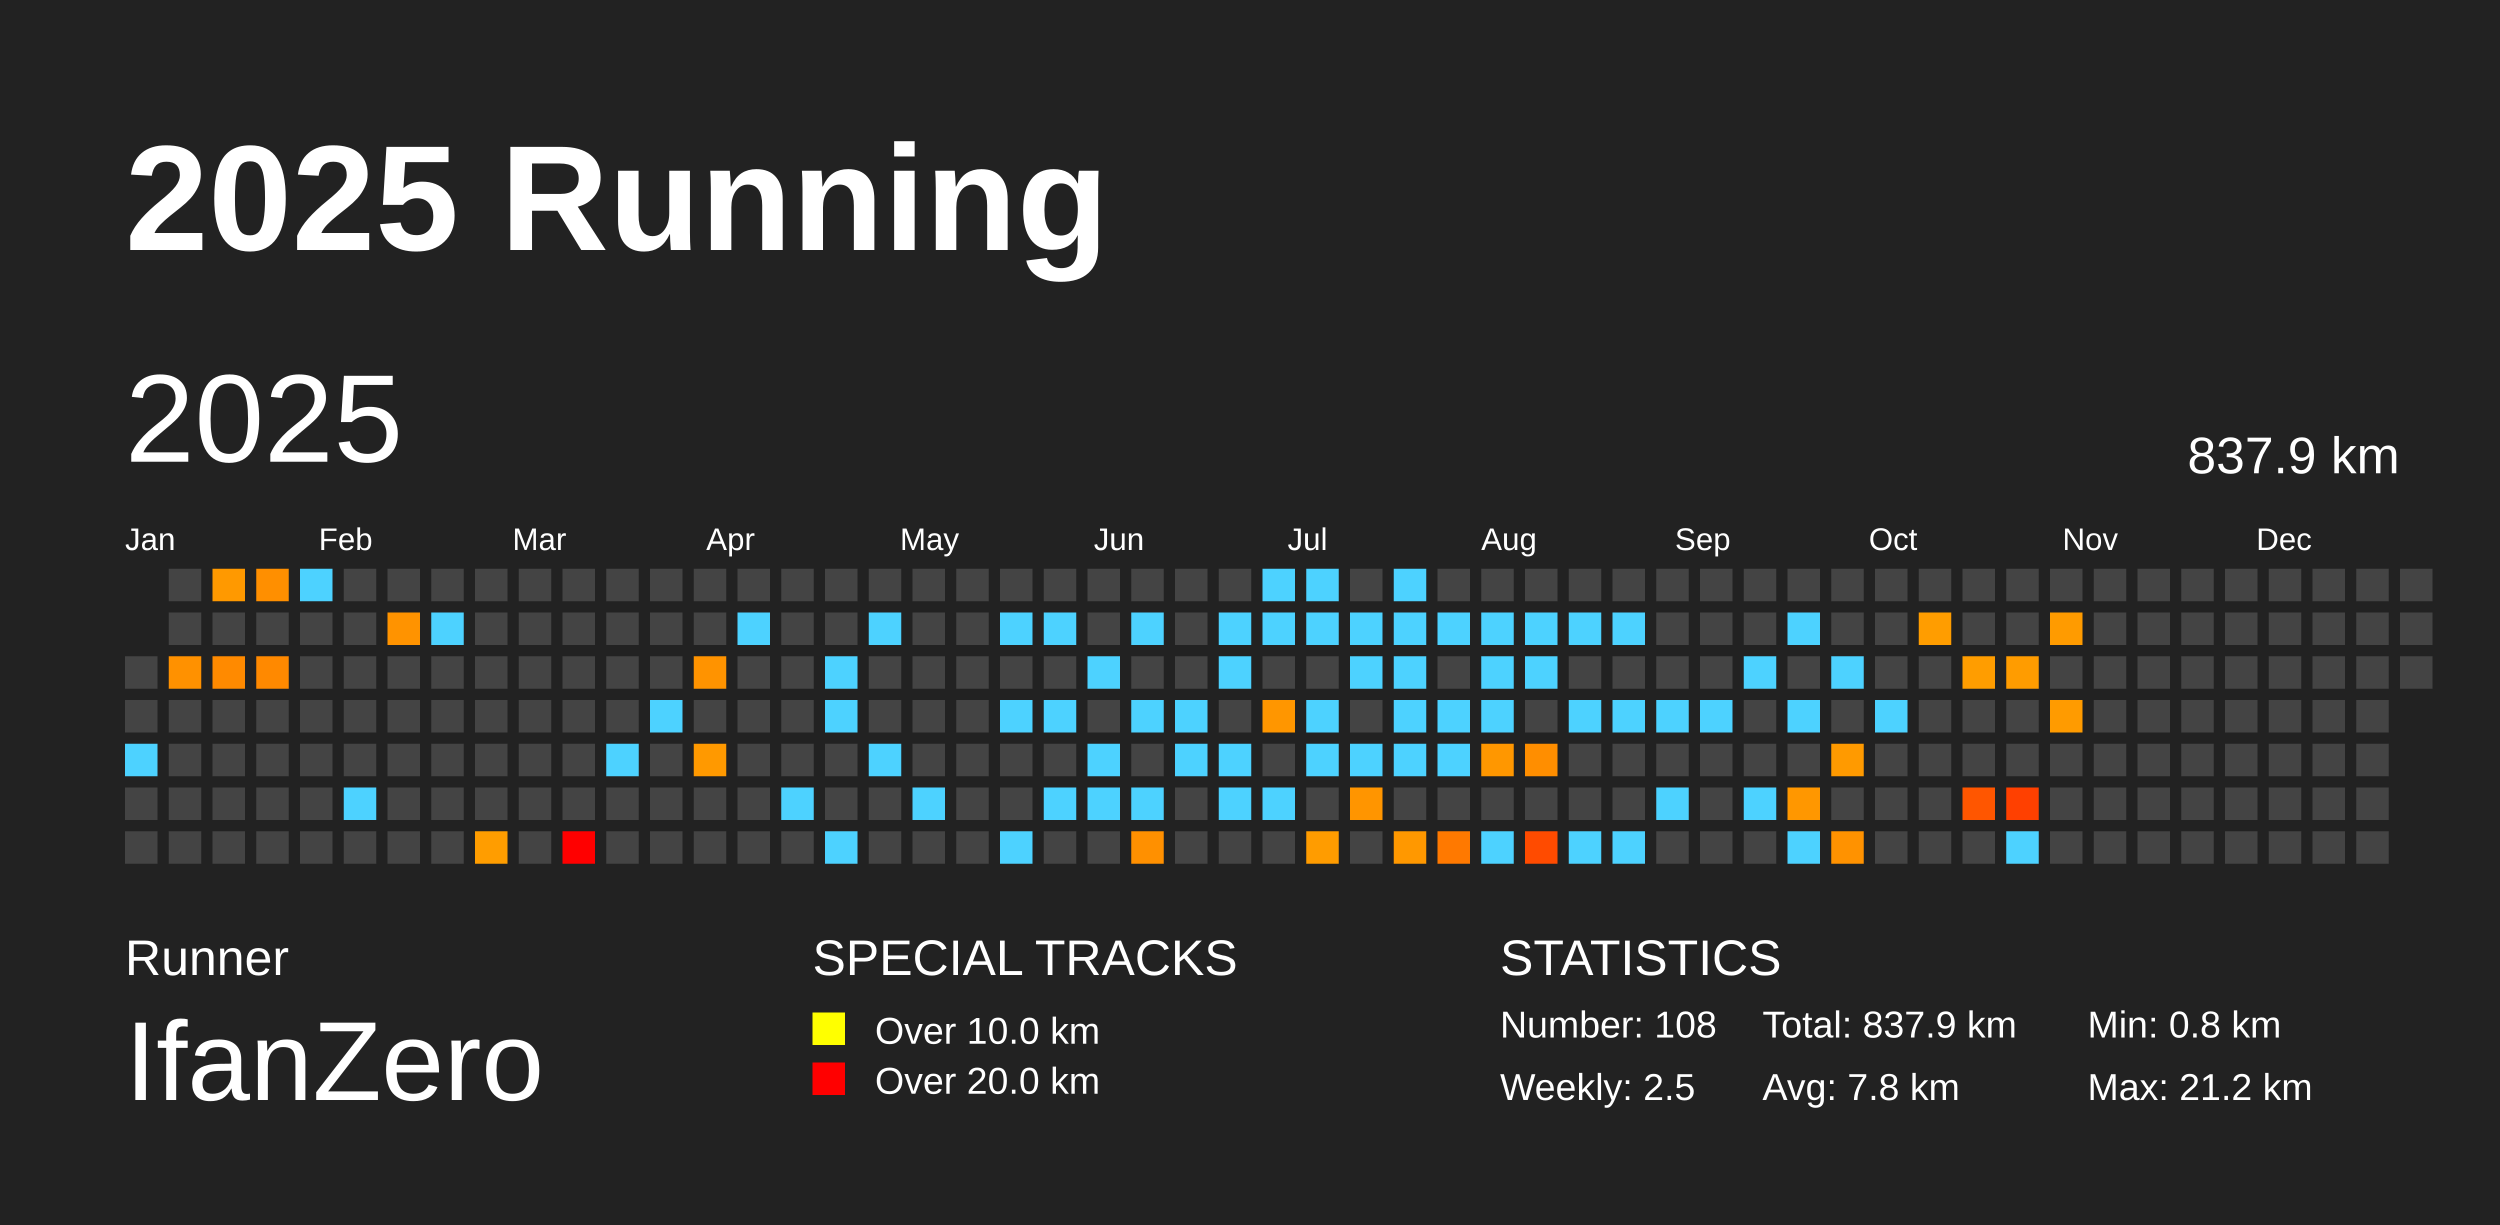
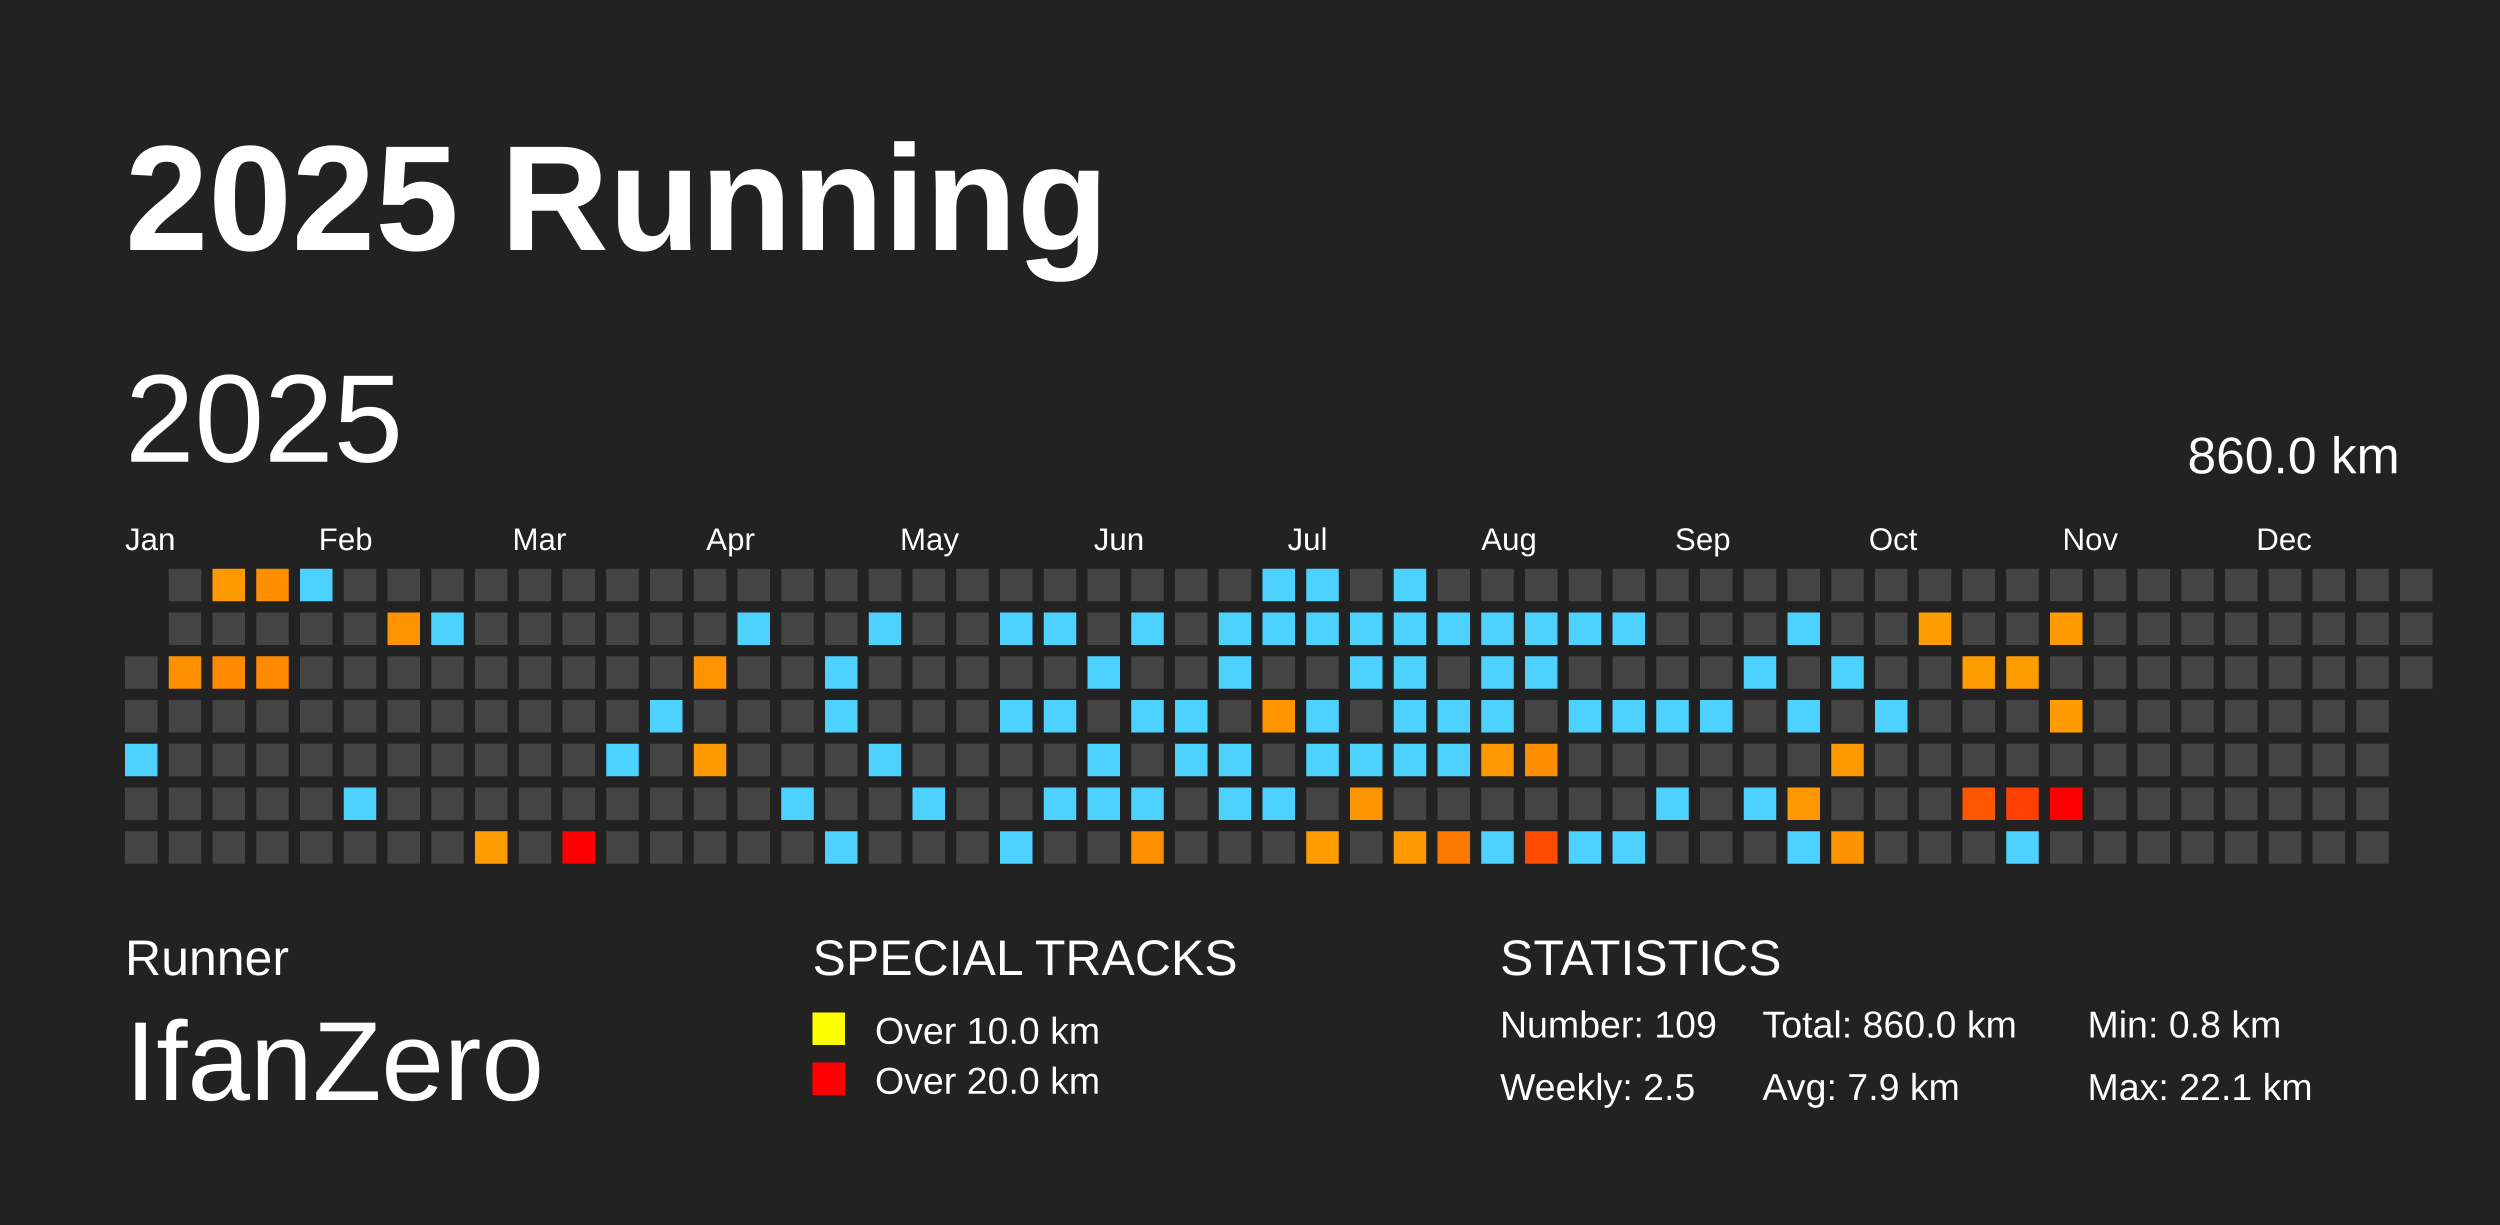
<svg xmlns="http://www.w3.org/2000/svg" baseProfile="full" height="98mm" version="1.1" viewBox="0,0,200,98" width="200mm">
  <defs />
  <rect fill="#222222" height="98" width="200" x="0" y="0" />
  <text fill="#FFFFFF" style="font-size:12px; font-family:Arial; font-weight:bold;" x="10" y="20">2025 Running</text>
  <text fill="#FFFFFF" style="font-size:4px; font-family:Arial" x="10" y="78">Runner</text>
  <text fill="#FFFFFF" style="font-size:9px; font-family:Arial" x="10" y="88">IfanZero</text>
  <text fill="#FFFFFF" style="font-size:4px; font-family:Arial" x="65" y="78">SPECIAL TRACKS</text>
  <rect fill="yellow" height="2.6" width="2.6" x="65" y="81" />
  <text fill="#FFFFFF" style="font-size:3px; font-family:Arial" x="70" y="83.5">Over 10.0 km</text>
  <rect fill="red" height="2.6" width="2.6" x="65" y="85" />
  <text fill="#FFFFFF" style="font-size:3px; font-family:Arial" x="70" y="87.5">Over 20.0 km</text>
  <text fill="#FFFFFF" style="font-size:4px; font-family:Arial" x="120" y="78">STATISTICS</text>
-   <text fill="#FFFFFF" style="font-size:3px; font-family:Arial" x="120" y="83">Number: 108</text>
+   <text fill="#FFFFFF" style="font-size:3px; font-family:Arial" x="120" y="83">Number: 109</text>
  <text fill="#FFFFFF" style="font-size:3px; font-family:Arial" x="120" y="88">Weekly: 2.5</text>
-   <text fill="#FFFFFF" style="font-size:3px; font-family:Arial" x="141" y="83">Total: 837.9 km</text>
-   <text fill="#FFFFFF" style="font-size:3px; font-family:Arial" x="141" y="88">Avg: 7.8 km</text>
+   <text fill="#FFFFFF" style="font-size:3px; font-family:Arial" x="141" y="83">Total: 860.0 km</text>
+   <text fill="#FFFFFF" style="font-size:3px; font-family:Arial" x="141" y="88">Avg: 7.9 km</text>
  <text fill="#FFFFFF" style="font-size:3px; font-family:Arial" x="167" y="83">Min: 0.8 km</text>
-   <text fill="#FFFFFF" style="font-size:3px; font-family:Arial" x="167" y="88">Max: 21.2 km</text>
+   <text fill="#FFFFFF" style="font-size:3px; font-family:Arial" x="167" y="88">Max: 22.1 km</text>
  <text dominant-baseline="hanging" fill="#FFFFFF" style="font-size:10.0px; font-family:Arial;" x="10" y="30">2025</text>
-   <text dominant-baseline="hanging" fill="#FFFFFF" style="font-size:4.125px; font-family:Arial;" x="175" y="35">837.9 km</text>
+   <text dominant-baseline="hanging" fill="#FFFFFF" style="font-size:4.125px; font-family:Arial;" x="175" y="35">860.0 km</text>
  <text fill="#FFFFFF" style="font-size:2.5px; font-family:Arial" x="10.0" y="44">Jan</text>
  <text fill="#FFFFFF" style="font-size:2.5px; font-family:Arial" x="25.5" y="44">Feb</text>
  <text fill="#FFFFFF" style="font-size:2.5px; font-family:Arial" x="41.0" y="44">Mar</text>
  <text fill="#FFFFFF" style="font-size:2.5px; font-family:Arial" x="56.5" y="44">Apr</text>
  <text fill="#FFFFFF" style="font-size:2.5px; font-family:Arial" x="72.0" y="44">May</text>
  <text fill="#FFFFFF" style="font-size:2.5px; font-family:Arial" x="87.5" y="44">Jun</text>
  <text fill="#FFFFFF" style="font-size:2.5px; font-family:Arial" x="103.0" y="44">Jul</text>
  <text fill="#FFFFFF" style="font-size:2.5px; font-family:Arial" x="118.5" y="44">Aug</text>
  <text fill="#FFFFFF" style="font-size:2.5px; font-family:Arial" x="134.0" y="44">Sep</text>
  <text fill="#FFFFFF" style="font-size:2.5px; font-family:Arial" x="149.5" y="44">Oct</text>
  <text fill="#FFFFFF" style="font-size:2.5px; font-family:Arial" x="165.0" y="44">Nov</text>
  <text fill="#FFFFFF" style="font-size:2.5px; font-family:Arial" x="180.5" y="44">Dec</text>
  <rect fill="#444444" height="2.6" width="2.6" x="10.0" y="52.5" />
  <rect fill="#444444" height="2.6" width="2.6" x="10.0" y="56.0" />
  <rect fill="#4dd2ff" height="2.6" width="2.6" x="10.0" y="59.5" />
  <rect fill="#444444" height="2.6" width="2.6" x="10.0" y="63.0" />
  <rect fill="#444444" height="2.6" width="2.6" x="10.0" y="66.5" />
  <rect fill="#444444" height="2.6" width="2.6" x="13.5" y="45.5" />
  <rect fill="#444444" height="2.6" width="2.6" x="13.5" y="49.0" />
  <rect fill="#ff9100" height="2.6" width="2.6" x="13.5" y="52.5" />
  <rect fill="#444444" height="2.6" width="2.6" x="13.5" y="56.0" />
  <rect fill="#444444" height="2.6" width="2.6" x="13.5" y="59.5" />
  <rect fill="#444444" height="2.6" width="2.6" x="13.5" y="63.0" />
  <rect fill="#444444" height="2.6" width="2.6" x="13.5" y="66.5" />
  <rect fill="#ff9900" height="2.6" width="2.6" x="17.0" y="45.5" />
  <rect fill="#444444" height="2.6" width="2.6" x="17.0" y="49.0" />
  <rect fill="#ff8a00" height="2.6" width="2.6" x="17.0" y="52.5" />
  <rect fill="#444444" height="2.6" width="2.6" x="17.0" y="56.0" />
  <rect fill="#444444" height="2.6" width="2.6" x="17.0" y="59.5" />
  <rect fill="#444444" height="2.6" width="2.6" x="17.0" y="63.0" />
  <rect fill="#444444" height="2.6" width="2.6" x="17.0" y="66.5" />
  <rect fill="#ff8f00" height="2.6" width="2.6" x="20.5" y="45.5" />
  <rect fill="#444444" height="2.6" width="2.6" x="20.5" y="49.0" />
  <rect fill="#ff8900" height="2.6" width="2.6" x="20.5" y="52.5" />
  <rect fill="#444444" height="2.6" width="2.6" x="20.5" y="56.0" />
  <rect fill="#444444" height="2.6" width="2.6" x="20.5" y="59.5" />
  <rect fill="#444444" height="2.6" width="2.6" x="20.5" y="63.0" />
  <rect fill="#444444" height="2.6" width="2.6" x="20.5" y="66.5" />
  <rect fill="#4dd2ff" height="2.6" width="2.6" x="24.0" y="45.5" />
  <rect fill="#444444" height="2.6" width="2.6" x="24.0" y="49.0" />
  <rect fill="#444444" height="2.6" width="2.6" x="24.0" y="52.5" />
  <rect fill="#444444" height="2.6" width="2.6" x="24.0" y="56.0" />
  <rect fill="#444444" height="2.6" width="2.6" x="24.0" y="59.5" />
  <rect fill="#444444" height="2.6" width="2.6" x="24.0" y="63.0" />
  <rect fill="#444444" height="2.6" width="2.6" x="24.0" y="66.5" />
  <rect fill="#444444" height="2.6" width="2.6" x="27.5" y="45.5" />
  <rect fill="#444444" height="2.6" width="2.6" x="27.5" y="49.0" />
  <rect fill="#444444" height="2.6" width="2.6" x="27.5" y="52.5" />
  <rect fill="#444444" height="2.6" width="2.6" x="27.5" y="56.0" />
  <rect fill="#444444" height="2.6" width="2.6" x="27.5" y="59.5" />
  <rect fill="#4dd2ff" height="2.6" width="2.6" x="27.5" y="63.0" />
  <rect fill="#444444" height="2.6" width="2.6" x="27.5" y="66.5" />
  <rect fill="#444444" height="2.6" width="2.6" x="31.0" y="45.5" />
  <rect fill="#ff9300" height="2.6" width="2.6" x="31.0" y="49.0" />
  <rect fill="#444444" height="2.6" width="2.6" x="31.0" y="52.5" />
  <rect fill="#444444" height="2.6" width="2.6" x="31.0" y="56.0" />
  <rect fill="#444444" height="2.6" width="2.6" x="31.0" y="59.5" />
  <rect fill="#444444" height="2.6" width="2.6" x="31.0" y="63.0" />
  <rect fill="#444444" height="2.6" width="2.6" x="31.0" y="66.5" />
  <rect fill="#444444" height="2.6" width="2.6" x="34.5" y="45.5" />
  <rect fill="#4dd2ff" height="2.6" width="2.6" x="34.5" y="49.0" />
  <rect fill="#444444" height="2.6" width="2.6" x="34.5" y="52.5" />
  <rect fill="#444444" height="2.6" width="2.6" x="34.5" y="56.0" />
  <rect fill="#444444" height="2.6" width="2.6" x="34.5" y="59.5" />
  <rect fill="#444444" height="2.6" width="2.6" x="34.5" y="63.0" />
  <rect fill="#444444" height="2.6" width="2.6" x="34.5" y="66.5" />
  <rect fill="#444444" height="2.6" width="2.6" x="38.0" y="45.5" />
  <rect fill="#444444" height="2.6" width="2.6" x="38.0" y="49.0" />
  <rect fill="#444444" height="2.6" width="2.6" x="38.0" y="52.5" />
  <rect fill="#444444" height="2.6" width="2.6" x="38.0" y="56.0" />
  <rect fill="#444444" height="2.6" width="2.6" x="38.0" y="59.5" />
  <rect fill="#444444" height="2.6" width="2.6" x="38.0" y="63.0" />
  <rect fill="#ff9d00" height="2.6" width="2.6" x="38.0" y="66.5" />
  <rect fill="#444444" height="2.6" width="2.6" x="41.5" y="45.5" />
  <rect fill="#444444" height="2.6" width="2.6" x="41.5" y="49.0" />
  <rect fill="#444444" height="2.6" width="2.6" x="41.5" y="52.5" />
  <rect fill="#444444" height="2.6" width="2.6" x="41.5" y="56.0" />
  <rect fill="#444444" height="2.6" width="2.6" x="41.5" y="59.5" />
  <rect fill="#444444" height="2.6" width="2.6" x="41.5" y="63.0" />
  <rect fill="#444444" height="2.6" width="2.6" x="41.5" y="66.5" />
  <rect fill="#444444" height="2.6" width="2.6" x="45.0" y="45.5" />
  <rect fill="#444444" height="2.6" width="2.6" x="45.0" y="49.0" />
  <rect fill="#444444" height="2.6" width="2.6" x="45.0" y="52.5" />
  <rect fill="#444444" height="2.6" width="2.6" x="45.0" y="56.0" />
  <rect fill="#444444" height="2.6" width="2.6" x="45.0" y="59.5" />
  <rect fill="#444444" height="2.6" width="2.6" x="45.0" y="63.0" />
  <rect fill="red" height="2.6" width="2.6" x="45.0" y="66.5" />
  <rect fill="#444444" height="2.6" width="2.6" x="48.5" y="45.5" />
  <rect fill="#444444" height="2.6" width="2.6" x="48.5" y="49.0" />
  <rect fill="#444444" height="2.6" width="2.6" x="48.5" y="52.5" />
  <rect fill="#444444" height="2.6" width="2.6" x="48.5" y="56.0" />
  <rect fill="#4dd2ff" height="2.6" width="2.6" x="48.5" y="59.5" />
  <rect fill="#444444" height="2.6" width="2.6" x="48.5" y="63.0" />
  <rect fill="#444444" height="2.6" width="2.6" x="48.5" y="66.5" />
  <rect fill="#444444" height="2.6" width="2.6" x="52.0" y="45.5" />
  <rect fill="#444444" height="2.6" width="2.6" x="52.0" y="49.0" />
  <rect fill="#444444" height="2.6" width="2.6" x="52.0" y="52.5" />
  <rect fill="#4dd2ff" height="2.6" width="2.6" x="52.0" y="56.0" />
  <rect fill="#444444" height="2.6" width="2.6" x="52.0" y="59.5" />
  <rect fill="#444444" height="2.6" width="2.6" x="52.0" y="63.0" />
  <rect fill="#444444" height="2.6" width="2.6" x="52.0" y="66.5" />
  <rect fill="#444444" height="2.6" width="2.6" x="55.5" y="45.5" />
  <rect fill="#444444" height="2.6" width="2.6" x="55.5" y="49.0" />
  <rect fill="#ff9300" height="2.6" width="2.6" x="55.5" y="52.5" />
  <rect fill="#444444" height="2.6" width="2.6" x="55.5" y="56.0" />
  <rect fill="#ff9900" height="2.6" width="2.6" x="55.5" y="59.5" />
  <rect fill="#444444" height="2.6" width="2.6" x="55.5" y="63.0" />
  <rect fill="#444444" height="2.6" width="2.6" x="55.5" y="66.5" />
  <rect fill="#444444" height="2.6" width="2.6" x="59.0" y="45.5" />
  <rect fill="#4dd2ff" height="2.6" width="2.6" x="59.0" y="49.0" />
  <rect fill="#444444" height="2.6" width="2.6" x="59.0" y="52.5" />
  <rect fill="#444444" height="2.6" width="2.6" x="59.0" y="56.0" />
  <rect fill="#444444" height="2.6" width="2.6" x="59.0" y="59.5" />
  <rect fill="#444444" height="2.6" width="2.6" x="59.0" y="63.0" />
  <rect fill="#444444" height="2.6" width="2.6" x="59.0" y="66.5" />
  <rect fill="#444444" height="2.6" width="2.6" x="62.5" y="45.5" />
  <rect fill="#444444" height="2.6" width="2.6" x="62.5" y="49.0" />
  <rect fill="#444444" height="2.6" width="2.6" x="62.5" y="52.5" />
  <rect fill="#444444" height="2.6" width="2.6" x="62.5" y="56.0" />
  <rect fill="#444444" height="2.6" width="2.6" x="62.5" y="59.5" />
  <rect fill="#4dd2ff" height="2.6" width="2.6" x="62.5" y="63.0" />
  <rect fill="#444444" height="2.6" width="2.6" x="62.5" y="66.5" />
  <rect fill="#444444" height="2.6" width="2.6" x="66.0" y="45.5" />
  <rect fill="#444444" height="2.6" width="2.6" x="66.0" y="49.0" />
  <rect fill="#4dd2ff" height="2.6" width="2.6" x="66.0" y="52.5" />
  <rect fill="#4dd2ff" height="2.6" width="2.6" x="66.0" y="56.0" />
  <rect fill="#444444" height="2.6" width="2.6" x="66.0" y="59.5" />
  <rect fill="#444444" height="2.6" width="2.6" x="66.0" y="63.0" />
  <rect fill="#4dd2ff" height="2.6" width="2.6" x="66.0" y="66.5" />
  <rect fill="#444444" height="2.6" width="2.6" x="69.5" y="45.5" />
  <rect fill="#4dd2ff" height="2.6" width="2.6" x="69.5" y="49.0" />
  <rect fill="#444444" height="2.6" width="2.6" x="69.5" y="52.5" />
  <rect fill="#444444" height="2.6" width="2.6" x="69.5" y="56.0" />
  <rect fill="#4dd2ff" height="2.6" width="2.6" x="69.5" y="59.5" />
  <rect fill="#444444" height="2.6" width="2.6" x="69.5" y="63.0" />
  <rect fill="#444444" height="2.6" width="2.6" x="69.5" y="66.5" />
  <rect fill="#444444" height="2.6" width="2.6" x="73.0" y="45.5" />
  <rect fill="#444444" height="2.6" width="2.6" x="73.0" y="49.0" />
  <rect fill="#444444" height="2.6" width="2.6" x="73.0" y="52.5" />
  <rect fill="#444444" height="2.6" width="2.6" x="73.0" y="56.0" />
  <rect fill="#444444" height="2.6" width="2.6" x="73.0" y="59.5" />
  <rect fill="#4dd2ff" height="2.6" width="2.6" x="73.0" y="63.0" />
  <rect fill="#444444" height="2.6" width="2.6" x="73.0" y="66.5" />
  <rect fill="#444444" height="2.6" width="2.6" x="76.5" y="45.5" />
  <rect fill="#444444" height="2.6" width="2.6" x="76.5" y="49.0" />
  <rect fill="#444444" height="2.6" width="2.6" x="76.5" y="52.5" />
  <rect fill="#444444" height="2.6" width="2.6" x="76.5" y="56.0" />
  <rect fill="#444444" height="2.6" width="2.6" x="76.5" y="59.5" />
  <rect fill="#444444" height="2.6" width="2.6" x="76.5" y="63.0" />
  <rect fill="#444444" height="2.6" width="2.6" x="76.5" y="66.5" />
  <rect fill="#444444" height="2.6" width="2.6" x="80.0" y="45.5" />
  <rect fill="#4dd2ff" height="2.6" width="2.6" x="80.0" y="49.0" />
  <rect fill="#444444" height="2.6" width="2.6" x="80.0" y="52.5" />
  <rect fill="#4dd2ff" height="2.6" width="2.6" x="80.0" y="56.0" />
  <rect fill="#444444" height="2.6" width="2.6" x="80.0" y="59.5" />
  <rect fill="#444444" height="2.6" width="2.6" x="80.0" y="63.0" />
  <rect fill="#4dd2ff" height="2.6" width="2.6" x="80.0" y="66.5" />
  <rect fill="#444444" height="2.6" width="2.6" x="83.5" y="45.5" />
  <rect fill="#4dd2ff" height="2.6" width="2.6" x="83.5" y="49.0" />
  <rect fill="#444444" height="2.6" width="2.6" x="83.5" y="52.5" />
  <rect fill="#4dd2ff" height="2.6" width="2.6" x="83.5" y="56.0" />
  <rect fill="#444444" height="2.6" width="2.6" x="83.5" y="59.5" />
  <rect fill="#4dd2ff" height="2.6" width="2.6" x="83.5" y="63.0" />
  <rect fill="#444444" height="2.6" width="2.6" x="83.5" y="66.5" />
  <rect fill="#444444" height="2.6" width="2.6" x="87.0" y="45.5" />
  <rect fill="#444444" height="2.6" width="2.6" x="87.0" y="49.0" />
  <rect fill="#4dd2ff" height="2.6" width="2.6" x="87.0" y="52.5" />
  <rect fill="#444444" height="2.6" width="2.6" x="87.0" y="56.0" />
  <rect fill="#4dd2ff" height="2.6" width="2.6" x="87.0" y="59.5" />
  <rect fill="#4dd2ff" height="2.6" width="2.6" x="87.0" y="63.0" />
  <rect fill="#444444" height="2.6" width="2.6" x="87.0" y="66.5" />
  <rect fill="#444444" height="2.6" width="2.6" x="90.5" y="45.5" />
  <rect fill="#4dd2ff" height="2.6" width="2.6" x="90.5" y="49.0" />
  <rect fill="#444444" height="2.6" width="2.6" x="90.5" y="52.5" />
  <rect fill="#4dd2ff" height="2.6" width="2.6" x="90.5" y="56.0" />
  <rect fill="#444444" height="2.6" width="2.6" x="90.5" y="59.5" />
  <rect fill="#4dd2ff" height="2.6" width="2.6" x="90.5" y="63.0" />
  <rect fill="#ff9000" height="2.6" width="2.6" x="90.5" y="66.5" />
  <rect fill="#444444" height="2.6" width="2.6" x="94.0" y="45.5" />
  <rect fill="#444444" height="2.6" width="2.6" x="94.0" y="49.0" />
  <rect fill="#444444" height="2.6" width="2.6" x="94.0" y="52.5" />
  <rect fill="#4dd2ff" height="2.6" width="2.6" x="94.0" y="56.0" />
  <rect fill="#4dd2ff" height="2.6" width="2.6" x="94.0" y="59.5" />
  <rect fill="#444444" height="2.6" width="2.6" x="94.0" y="63.0" />
  <rect fill="#444444" height="2.6" width="2.6" x="94.0" y="66.5" />
  <rect fill="#444444" height="2.6" width="2.6" x="97.5" y="45.5" />
  <rect fill="#4dd2ff" height="2.6" width="2.6" x="97.5" y="49.0" />
  <rect fill="#4dd2ff" height="2.6" width="2.6" x="97.5" y="52.5" />
  <rect fill="#444444" height="2.6" width="2.6" x="97.5" y="56.0" />
  <rect fill="#4dd2ff" height="2.6" width="2.6" x="97.5" y="59.5" />
  <rect fill="#4dd2ff" height="2.6" width="2.6" x="97.5" y="63.0" />
  <rect fill="#444444" height="2.6" width="2.6" x="97.5" y="66.5" />
  <rect fill="#4dd2ff" height="2.6" width="2.6" x="101.0" y="45.5" />
  <rect fill="#4dd2ff" height="2.6" width="2.6" x="101.0" y="49.0" />
  <rect fill="#444444" height="2.6" width="2.6" x="101.0" y="52.5" />
  <rect fill="#ff9600" height="2.6" width="2.6" x="101.0" y="56.0" />
  <rect fill="#444444" height="2.6" width="2.6" x="101.0" y="59.5" />
  <rect fill="#4dd2ff" height="2.6" width="2.6" x="101.0" y="63.0" />
  <rect fill="#444444" height="2.6" width="2.6" x="101.0" y="66.5" />
  <rect fill="#4dd2ff" height="2.6" width="2.6" x="104.5" y="45.5" />
  <rect fill="#4dd2ff" height="2.6" width="2.6" x="104.5" y="49.0" />
  <rect fill="#444444" height="2.6" width="2.6" x="104.5" y="52.5" />
  <rect fill="#4dd2ff" height="2.6" width="2.6" x="104.5" y="56.0" />
  <rect fill="#4dd2ff" height="2.6" width="2.6" x="104.5" y="59.5" />
  <rect fill="#444444" height="2.6" width="2.6" x="104.5" y="63.0" />
  <rect fill="#ff9c00" height="2.6" width="2.6" x="104.5" y="66.5" />
  <rect fill="#444444" height="2.6" width="2.6" x="108.0" y="45.5" />
  <rect fill="#4dd2ff" height="2.6" width="2.6" x="108.0" y="49.0" />
  <rect fill="#4dd2ff" height="2.6" width="2.6" x="108.0" y="52.5" />
  <rect fill="#444444" height="2.6" width="2.6" x="108.0" y="56.0" />
  <rect fill="#4dd2ff" height="2.6" width="2.6" x="108.0" y="59.5" />
  <rect fill="#ff9500" height="2.6" width="2.6" x="108.0" y="63.0" />
  <rect fill="#444444" height="2.6" width="2.6" x="108.0" y="66.5" />
  <rect fill="#4dd2ff" height="2.6" width="2.6" x="111.5" y="45.5" />
  <rect fill="#4dd2ff" height="2.6" width="2.6" x="111.5" y="49.0" />
  <rect fill="#4dd2ff" height="2.6" width="2.6" x="111.5" y="52.5" />
  <rect fill="#4dd2ff" height="2.6" width="2.6" x="111.5" y="56.0" />
  <rect fill="#4dd2ff" height="2.6" width="2.6" x="111.5" y="59.5" />
  <rect fill="#444444" height="2.6" width="2.6" x="111.5" y="63.0" />
  <rect fill="#ff9800" height="2.6" width="2.6" x="111.5" y="66.5" />
  <rect fill="#444444" height="2.6" width="2.6" x="115.0" y="45.5" />
  <rect fill="#4dd2ff" height="2.6" width="2.6" x="115.0" y="49.0" />
  <rect fill="#444444" height="2.6" width="2.6" x="115.0" y="52.5" />
  <rect fill="#4dd2ff" height="2.6" width="2.6" x="115.0" y="56.0" />
  <rect fill="#4dd2ff" height="2.6" width="2.6" x="115.0" y="59.5" />
  <rect fill="#444444" height="2.6" width="2.6" x="115.0" y="63.0" />
  <rect fill="#ff7900" height="2.6" width="2.6" x="115.0" y="66.5" />
  <rect fill="#444444" height="2.6" width="2.6" x="118.5" y="45.5" />
  <rect fill="#4dd2ff" height="2.6" width="2.6" x="118.5" y="49.0" />
  <rect fill="#4dd2ff" height="2.6" width="2.6" x="118.5" y="52.5" />
  <rect fill="#4dd2ff" height="2.6" width="2.6" x="118.5" y="56.0" />
  <rect fill="#ff9700" height="2.6" width="2.6" x="118.5" y="59.5" />
  <rect fill="#444444" height="2.6" width="2.6" x="118.5" y="63.0" />
  <rect fill="#4dd2ff" height="2.6" width="2.6" x="118.5" y="66.5" />
  <rect fill="#444444" height="2.6" width="2.6" x="122.0" y="45.5" />
  <rect fill="#4dd2ff" height="2.6" width="2.6" x="122.0" y="49.0" />
  <rect fill="#4dd2ff" height="2.6" width="2.6" x="122.0" y="52.5" />
  <rect fill="#444444" height="2.6" width="2.6" x="122.0" y="56.0" />
  <rect fill="#ff8e00" height="2.6" width="2.6" x="122.0" y="59.5" />
  <rect fill="#444444" height="2.6" width="2.6" x="122.0" y="63.0" />
  <rect fill="#ff4b00" height="2.6" width="2.6" x="122.0" y="66.5" />
  <rect fill="#444444" height="2.6" width="2.6" x="125.5" y="45.5" />
  <rect fill="#4dd2ff" height="2.6" width="2.6" x="125.5" y="49.0" />
  <rect fill="#444444" height="2.6" width="2.6" x="125.5" y="52.5" />
  <rect fill="#4dd2ff" height="2.6" width="2.6" x="125.5" y="56.0" />
  <rect fill="#444444" height="2.6" width="2.6" x="125.5" y="59.5" />
  <rect fill="#444444" height="2.6" width="2.6" x="125.5" y="63.0" />
  <rect fill="#4dd2ff" height="2.6" width="2.6" x="125.5" y="66.5" />
  <rect fill="#444444" height="2.6" width="2.6" x="129.0" y="45.5" />
  <rect fill="#4dd2ff" height="2.6" width="2.6" x="129.0" y="49.0" />
  <rect fill="#444444" height="2.6" width="2.6" x="129.0" y="52.5" />
  <rect fill="#4dd2ff" height="2.6" width="2.6" x="129.0" y="56.0" />
  <rect fill="#444444" height="2.6" width="2.6" x="129.0" y="59.5" />
  <rect fill="#444444" height="2.6" width="2.6" x="129.0" y="63.0" />
  <rect fill="#4dd2ff" height="2.6" width="2.6" x="129.0" y="66.5" />
  <rect fill="#444444" height="2.6" width="2.6" x="132.5" y="45.5" />
  <rect fill="#444444" height="2.6" width="2.6" x="132.5" y="49.0" />
  <rect fill="#444444" height="2.6" width="2.6" x="132.5" y="52.5" />
  <rect fill="#4dd2ff" height="2.6" width="2.6" x="132.5" y="56.0" />
  <rect fill="#444444" height="2.6" width="2.6" x="132.5" y="59.5" />
  <rect fill="#4dd2ff" height="2.6" width="2.6" x="132.5" y="63.0" />
  <rect fill="#444444" height="2.6" width="2.6" x="132.5" y="66.5" />
  <rect fill="#444444" height="2.6" width="2.6" x="136.0" y="45.5" />
  <rect fill="#444444" height="2.6" width="2.6" x="136.0" y="49.0" />
  <rect fill="#444444" height="2.6" width="2.6" x="136.0" y="52.5" />
  <rect fill="#4dd2ff" height="2.6" width="2.6" x="136.0" y="56.0" />
  <rect fill="#444444" height="2.6" width="2.6" x="136.0" y="59.5" />
  <rect fill="#444444" height="2.6" width="2.6" x="136.0" y="63.0" />
  <rect fill="#444444" height="2.6" width="2.6" x="136.0" y="66.5" />
  <rect fill="#444444" height="2.6" width="2.6" x="139.5" y="45.5" />
  <rect fill="#444444" height="2.6" width="2.6" x="139.5" y="49.0" />
  <rect fill="#4dd2ff" height="2.6" width="2.6" x="139.5" y="52.5" />
  <rect fill="#444444" height="2.6" width="2.6" x="139.5" y="56.0" />
  <rect fill="#444444" height="2.6" width="2.6" x="139.5" y="59.5" />
  <rect fill="#4dd2ff" height="2.6" width="2.6" x="139.5" y="63.0" />
  <rect fill="#444444" height="2.6" width="2.6" x="139.5" y="66.5" />
  <rect fill="#444444" height="2.6" width="2.6" x="143.0" y="45.5" />
  <rect fill="#4dd2ff" height="2.6" width="2.6" x="143.0" y="49.0" />
  <rect fill="#444444" height="2.6" width="2.6" x="143.0" y="52.5" />
  <rect fill="#4dd2ff" height="2.6" width="2.6" x="143.0" y="56.0" />
  <rect fill="#444444" height="2.6" width="2.6" x="143.0" y="59.5" />
  <rect fill="#ff9700" height="2.6" width="2.6" x="143.0" y="63.0" />
  <rect fill="#4dd2ff" height="2.6" width="2.6" x="143.0" y="66.5" />
  <rect fill="#444444" height="2.6" width="2.6" x="146.5" y="45.5" />
  <rect fill="#444444" height="2.6" width="2.6" x="146.5" y="49.0" />
  <rect fill="#4dd2ff" height="2.6" width="2.6" x="146.5" y="52.5" />
  <rect fill="#444444" height="2.6" width="2.6" x="146.5" y="56.0" />
  <rect fill="#ff9a00" height="2.6" width="2.6" x="146.5" y="59.5" />
  <rect fill="#444444" height="2.6" width="2.6" x="146.5" y="63.0" />
  <rect fill="#ff9200" height="2.6" width="2.6" x="146.5" y="66.5" />
  <rect fill="#444444" height="2.6" width="2.6" x="150.0" y="45.5" />
  <rect fill="#444444" height="2.6" width="2.6" x="150.0" y="49.0" />
  <rect fill="#444444" height="2.6" width="2.6" x="150.0" y="52.5" />
  <rect fill="#4dd2ff" height="2.6" width="2.6" x="150.0" y="56.0" />
  <rect fill="#444444" height="2.6" width="2.6" x="150.0" y="59.5" />
  <rect fill="#444444" height="2.6" width="2.6" x="150.0" y="63.0" />
  <rect fill="#444444" height="2.6" width="2.6" x="150.0" y="66.5" />
  <rect fill="#444444" height="2.6" width="2.6" x="153.5" y="45.5" />
  <rect fill="#ff9d00" height="2.6" width="2.6" x="153.5" y="49.0" />
  <rect fill="#444444" height="2.6" width="2.6" x="153.5" y="52.5" />
  <rect fill="#444444" height="2.6" width="2.6" x="153.5" y="56.0" />
  <rect fill="#444444" height="2.6" width="2.6" x="153.5" y="59.5" />
  <rect fill="#444444" height="2.6" width="2.6" x="153.5" y="63.0" />
  <rect fill="#444444" height="2.6" width="2.6" x="153.5" y="66.5" />
  <rect fill="#444444" height="2.6" width="2.6" x="157.0" y="45.5" />
  <rect fill="#444444" height="2.6" width="2.6" x="157.0" y="49.0" />
  <rect fill="#ff9d00" height="2.6" width="2.6" x="157.0" y="52.5" />
  <rect fill="#444444" height="2.6" width="2.6" x="157.0" y="56.0" />
  <rect fill="#444444" height="2.6" width="2.6" x="157.0" y="59.5" />
  <rect fill="#ff5600" height="2.6" width="2.6" x="157.0" y="63.0" />
  <rect fill="#444444" height="2.6" width="2.6" x="157.0" y="66.5" />
  <rect fill="#444444" height="2.6" width="2.6" x="160.5" y="45.5" />
  <rect fill="#444444" height="2.6" width="2.6" x="160.5" y="49.0" />
  <rect fill="#ff9c00" height="2.6" width="2.6" x="160.5" y="52.5" />
  <rect fill="#444444" height="2.6" width="2.6" x="160.5" y="56.0" />
  <rect fill="#444444" height="2.6" width="2.6" x="160.5" y="59.5" />
  <rect fill="#ff4000" height="2.6" width="2.6" x="160.5" y="63.0" />
  <rect fill="#4dd2ff" height="2.6" width="2.6" x="160.5" y="66.5" />
  <rect fill="#444444" height="2.6" width="2.6" x="164.0" y="45.5" />
  <rect fill="#ff9b00" height="2.6" width="2.6" x="164.0" y="49.0" />
  <rect fill="#444444" height="2.6" width="2.6" x="164.0" y="52.5" />
  <rect fill="#ff9b00" height="2.6" width="2.6" x="164.0" y="56.0" />
  <rect fill="#444444" height="2.6" width="2.6" x="164.0" y="59.5" />
-   <rect fill="#444444" height="2.6" width="2.6" x="164.0" y="63.0" />
+   <rect fill="red" height="2.6" width="2.6" x="164.0" y="63.0" />
  <rect fill="#444444" height="2.6" width="2.6" x="164.0" y="66.5" />
  <rect fill="#444444" height="2.6" width="2.6" x="167.5" y="45.5" />
  <rect fill="#444444" height="2.6" width="2.6" x="167.5" y="49.0" />
  <rect fill="#444444" height="2.6" width="2.6" x="167.5" y="52.5" />
  <rect fill="#444444" height="2.6" width="2.6" x="167.5" y="56.0" />
  <rect fill="#444444" height="2.6" width="2.6" x="167.5" y="59.5" />
  <rect fill="#444444" height="2.6" width="2.6" x="167.5" y="63.0" />
  <rect fill="#444444" height="2.6" width="2.6" x="167.5" y="66.5" />
  <rect fill="#444444" height="2.6" width="2.6" x="171.0" y="45.5" />
  <rect fill="#444444" height="2.6" width="2.6" x="171.0" y="49.0" />
  <rect fill="#444444" height="2.6" width="2.6" x="171.0" y="52.5" />
  <rect fill="#444444" height="2.6" width="2.6" x="171.0" y="56.0" />
  <rect fill="#444444" height="2.6" width="2.6" x="171.0" y="59.5" />
  <rect fill="#444444" height="2.6" width="2.6" x="171.0" y="63.0" />
  <rect fill="#444444" height="2.6" width="2.6" x="171.0" y="66.5" />
  <rect fill="#444444" height="2.6" width="2.6" x="174.5" y="45.5" />
  <rect fill="#444444" height="2.6" width="2.6" x="174.5" y="49.0" />
  <rect fill="#444444" height="2.6" width="2.6" x="174.5" y="52.5" />
  <rect fill="#444444" height="2.6" width="2.6" x="174.5" y="56.0" />
  <rect fill="#444444" height="2.6" width="2.6" x="174.5" y="59.5" />
  <rect fill="#444444" height="2.6" width="2.6" x="174.5" y="63.0" />
  <rect fill="#444444" height="2.6" width="2.6" x="174.5" y="66.5" />
  <rect fill="#444444" height="2.6" width="2.6" x="178.0" y="45.5" />
  <rect fill="#444444" height="2.6" width="2.6" x="178.0" y="49.0" />
  <rect fill="#444444" height="2.6" width="2.6" x="178.0" y="52.5" />
  <rect fill="#444444" height="2.6" width="2.6" x="178.0" y="56.0" />
  <rect fill="#444444" height="2.6" width="2.6" x="178.0" y="59.5" />
  <rect fill="#444444" height="2.6" width="2.6" x="178.0" y="63.0" />
  <rect fill="#444444" height="2.6" width="2.6" x="178.0" y="66.5" />
  <rect fill="#444444" height="2.6" width="2.6" x="181.5" y="45.5" />
  <rect fill="#444444" height="2.6" width="2.6" x="181.5" y="49.0" />
  <rect fill="#444444" height="2.6" width="2.6" x="181.5" y="52.5" />
  <rect fill="#444444" height="2.6" width="2.6" x="181.5" y="56.0" />
  <rect fill="#444444" height="2.6" width="2.6" x="181.5" y="59.5" />
  <rect fill="#444444" height="2.6" width="2.6" x="181.5" y="63.0" />
  <rect fill="#444444" height="2.6" width="2.6" x="181.5" y="66.5" />
  <rect fill="#444444" height="2.6" width="2.6" x="185.0" y="45.5" />
  <rect fill="#444444" height="2.6" width="2.6" x="185.0" y="49.0" />
  <rect fill="#444444" height="2.6" width="2.6" x="185.0" y="52.5" />
  <rect fill="#444444" height="2.6" width="2.6" x="185.0" y="56.0" />
  <rect fill="#444444" height="2.6" width="2.6" x="185.0" y="59.5" />
  <rect fill="#444444" height="2.6" width="2.6" x="185.0" y="63.0" />
  <rect fill="#444444" height="2.6" width="2.6" x="185.0" y="66.5" />
  <rect fill="#444444" height="2.6" width="2.6" x="188.5" y="45.5" />
  <rect fill="#444444" height="2.6" width="2.6" x="188.5" y="49.0" />
  <rect fill="#444444" height="2.6" width="2.6" x="188.5" y="52.5" />
  <rect fill="#444444" height="2.6" width="2.6" x="188.5" y="56.0" />
  <rect fill="#444444" height="2.6" width="2.6" x="188.5" y="59.5" />
  <rect fill="#444444" height="2.6" width="2.6" x="188.5" y="63.0" />
  <rect fill="#444444" height="2.6" width="2.6" x="188.5" y="66.5" />
  <rect fill="#444444" height="2.6" width="2.6" x="192.0" y="45.5" />
  <rect fill="#444444" height="2.6" width="2.6" x="192.0" y="49.0" />
  <rect fill="#444444" height="2.6" width="2.6" x="192.0" y="52.5" />
</svg>
